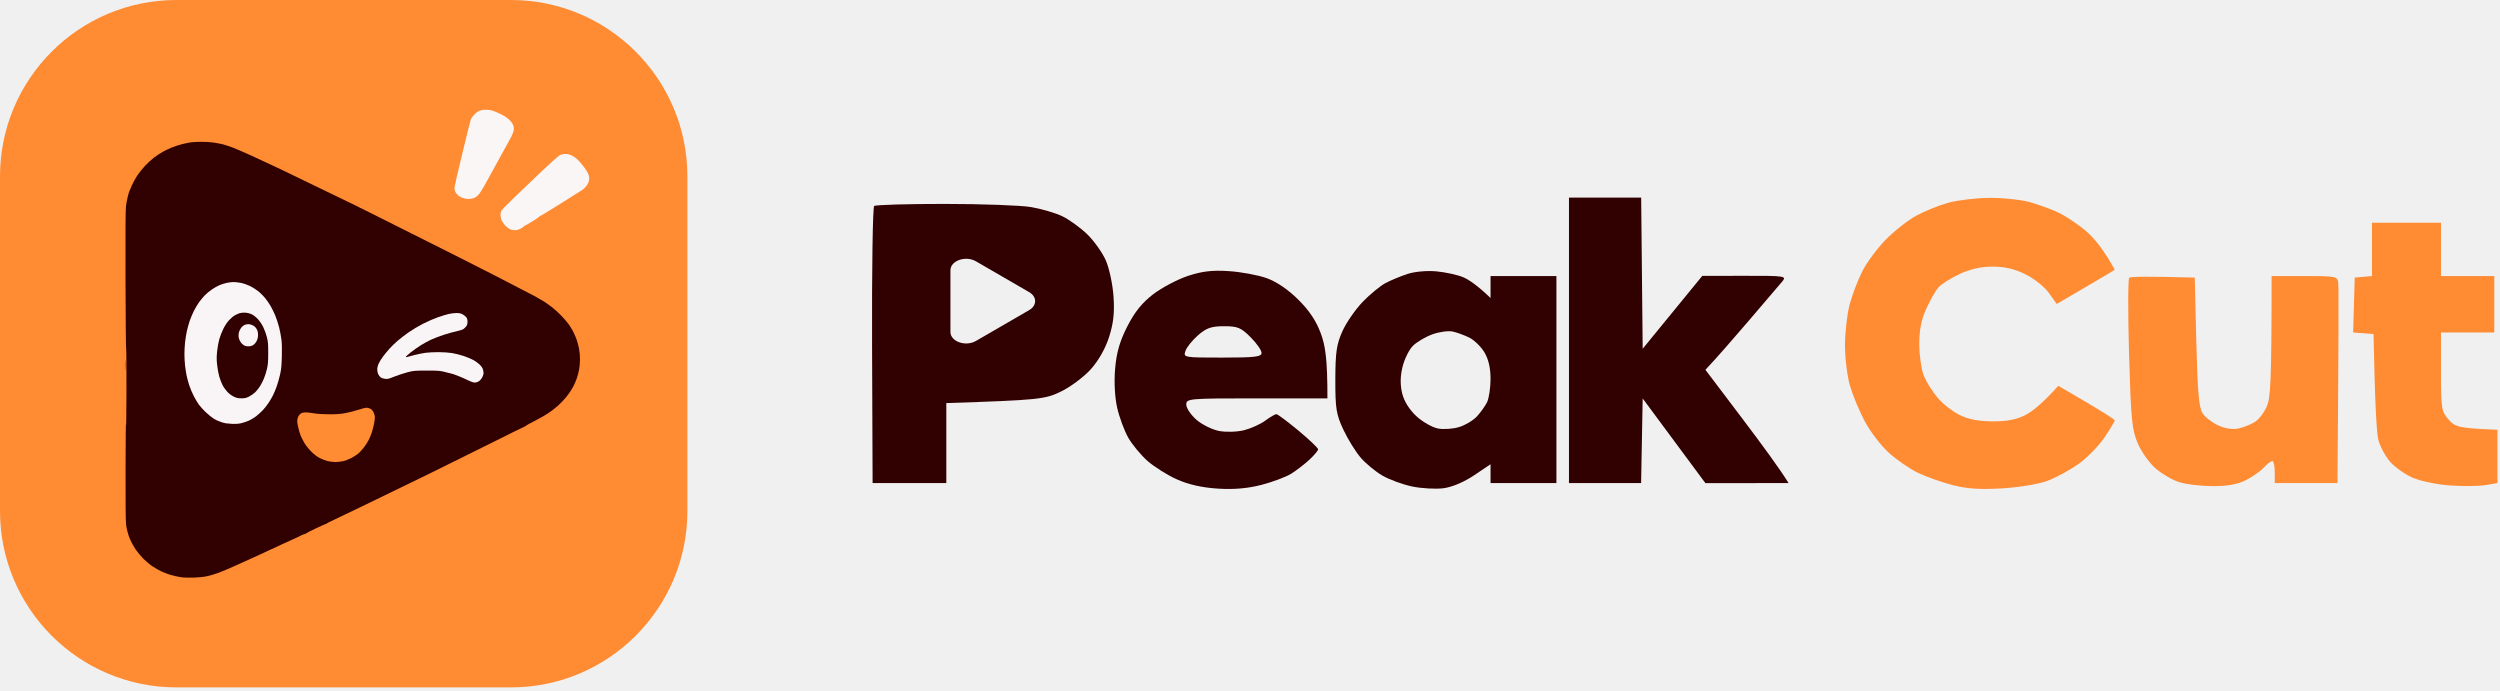
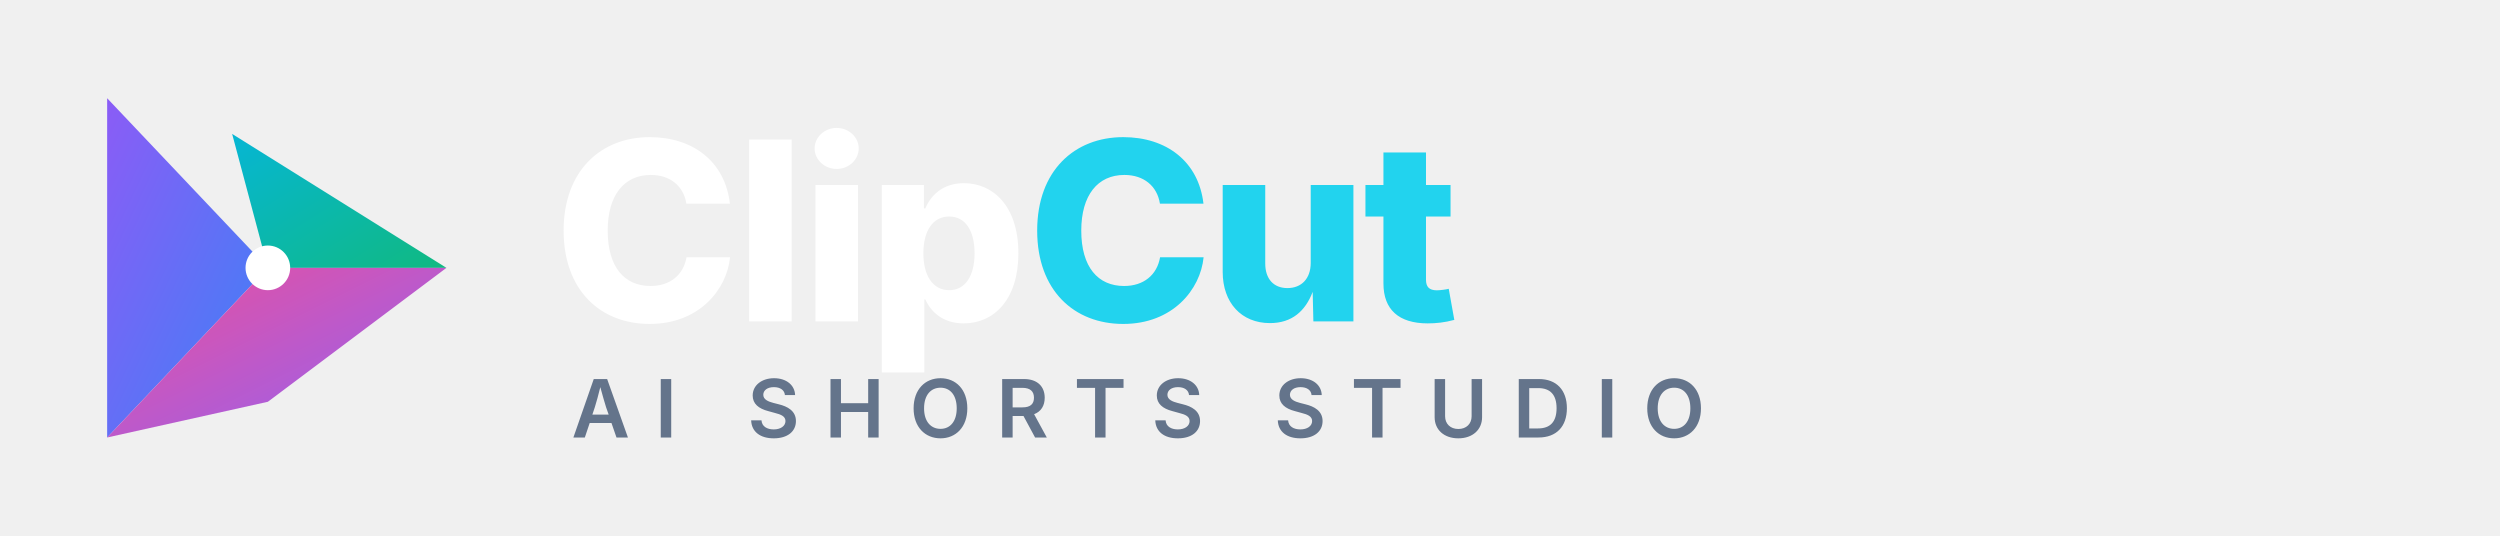
- <svg xmlns="http://www.w3.org/2000/svg" width="797" height="220" viewBox="0 0 797 220" fill="none">
-   <path d="M378.686 87.97C383.186 86.48 386.436 86.09 391.686 86.43C395.536 86.67 400.936 87.67 403.686 88.63C406.886 89.76 410.536 92.211 413.806 95.44C417.346 98.93 419.596 102.28 421.056 106.25C422.526 110.22 423.186 114.32 423.186 127H400.686C378.857 127 378.186 127.06 378.186 129C378.186 130.1 379.646 132.27 381.436 133.83C383.226 135.38 386.486 136.99 388.686 137.4C390.906 137.82 394.466 137.7 396.686 137.13C398.886 136.57 401.926 135.18 403.436 134.05C404.945 132.921 406.525 132.021 406.936 132.04C407.347 132.061 410.507 134.421 413.966 137.29C417.416 140.16 420.226 142.84 420.216 143.25C420.196 143.66 418.946 145.15 417.436 146.55C415.926 147.95 413.336 149.95 411.686 150.99C410.035 152.03 405.755 153.64 402.186 154.57C397.716 155.72 393.345 156.099 388.186 155.77C383.206 155.449 378.836 154.46 375.186 152.82C372.156 151.47 367.946 148.81 365.806 146.93C363.676 145.04 360.916 141.7 359.666 139.5C358.426 137.3 356.847 133.03 356.157 130C355.397 126.66 355.136 121.75 355.506 117.5C355.936 112.39 356.996 108.75 359.396 104.04C361.726 99.46 364.146 96.46 367.686 93.769C370.436 91.68 375.386 89.07 378.686 87.97ZM390.226 104C386.206 104 384.636 104.54 381.976 106.84C380.166 108.41 378.346 110.66 377.936 111.84C377.196 113.98 377.317 114 389.686 114C400.125 114 402.186 113.75 402.186 112.5C402.186 111.68 400.616 109.43 398.686 107.5C395.626 104.44 394.566 104 390.226 104Z" fill-rule="evenodd" clip-rule="evenodd" fill="#310001" />
-   <path d="M448.686 87.34C450.996 86.58 454.906 86.23 457.936 86.51C460.826 86.78 464.646 87.62 466.436 88.37C468.226 89.12 470.926 90.92 475.186 95V88H496.186V154H475.186V148L469.936 151.53C466.736 153.68 462.926 155.29 460.186 155.65C457.716 155.97 453.216 155.72 450.186 155.09C447.156 154.45 442.886 152.889 440.686 151.6C438.486 150.32 435.377 147.749 433.777 145.89C432.177 144.02 429.697 140.03 428.277 137C425.997 132.16 425.686 130.24 425.706 121C425.726 112.24 426.106 109.67 428.006 105.5C429.256 102.75 432.177 98.55 434.487 96.17C436.796 93.79 440.036 91.13 441.686 90.25C443.336 89.38 446.486 88.07 448.686 87.34ZM463.186 105.71C461.816 105.39 458.885 105.78 456.686 106.57C454.486 107.36 451.676 109.02 450.436 110.25C449.196 111.49 447.706 114.53 447.117 117C446.377 120.07 446.356 122.77 447.036 125.5C447.656 127.98 449.397 130.74 451.617 132.75C453.576 134.54 456.646 136.27 458.436 136.61C460.226 136.95 463.266 136.739 465.186 136.14C467.116 135.55 469.646 134.04 470.816 132.78C471.976 131.53 473.446 129.49 474.066 128.25C474.676 127.01 475.186 123.64 475.186 120.75C475.179 117.25 474.512 114.417 473.186 112.25C472.086 110.46 469.946 108.39 468.436 107.64C466.926 106.89 464.566 106.02 463.186 105.71Z" fill-rule="evenodd" clip-rule="evenodd" fill="#310001" />
-   <path d="M523.686 111.18L542.686 87.95L556.186 87.93C569.055 87.91 569.616 87.99 568.206 89.71C567.386 90.69 562.476 96.45 557.286 102.5C552.107 108.55 546.916 114.49 543.686 117.89L555.266 133.2C561.636 141.61 567.596 149.74 570.186 154L543.686 154.03L523.686 127.03L523.186 154H500.186V63H523.206L523.686 111.18Z" fill="#310001" />
-   <path d="M301.106 65.01C312.975 65.01 325.385 65.46 328.686 66.01C331.986 66.57 336.486 67.89 338.686 68.95C340.886 70.02 344.457 72.6 346.617 74.69C348.776 76.79 351.437 80.53 352.527 83C353.617 85.47 354.727 90.65 354.987 94.5C355.347 99.67 354.976 103.05 353.576 107.43C352.386 111.16 350.196 115 347.686 117.78C345.486 120.21 341.216 123.39 338.186 124.85C333.166 127.269 331.345 127.54 301.686 128.5V154H278.186L278.016 110.17C277.926 86.067 278.226 66.041 278.686 65.67C279.148 65.3 289.238 65 301.106 65.01ZM311.121 83.299C307.84 81.398 303 83.103 303 86.161V105.839C303 108.896 307.84 110.602 311.121 108.701L328.106 98.862C330.631 97.399 330.631 94.601 328.106 93.138L311.121 83.299Z" fill-rule="evenodd" clip-rule="evenodd" fill="#310001" />
-   <path d="M634.186 63.08C638.306 63.05 643.936 63.61 646.686 64.33C649.436 65.05 653.706 66.59 656.186 67.76C658.666 68.93 662.706 71.65 665.186 73.81C667.666 75.97 670.696 79.6 674.186 86L671.936 87.37C670.695 88.131 666.534 90.581 655.686 96.91L653.186 93.39C651.806 91.46 648.436 88.77 645.686 87.43C642.196 85.71 639.026 84.98 635.186 85C631.536 85.01 628.006 85.811 624.686 87.37C621.936 88.66 618.927 90.571 617.996 91.611C617.066 92.651 615.296 95.75 614.066 98.5C612.446 102.09 611.837 105.33 611.867 110C611.897 113.57 612.587 118.07 613.407 120C614.217 121.93 616.187 125.02 617.786 126.89C619.376 128.75 622.486 131.18 624.686 132.28C627.436 133.66 630.716 134.3 635.186 134.33C639.826 134.35 642.826 133.77 645.686 132.31C647.886 131.18 651.146 128.62 656.186 123L665.157 128.25C670.086 131.14 674.146 133.72 674.176 134C674.206 134.28 672.756 136.7 670.956 139.39C669.156 142.08 665.436 145.9 662.686 147.87C659.936 149.84 655.436 152.28 652.686 153.3C649.836 154.35 643.605 155.38 638.186 155.7C631.146 156.11 627.066 155.84 622.436 154.63C618.996 153.73 614.066 151.99 611.476 150.75C608.886 149.51 604.726 146.66 602.226 144.401C599.726 142.151 596.267 137.65 594.536 134.401C592.797 131.161 590.657 126.03 589.777 123C588.887 119.97 588.176 114.13 588.186 110C588.196 105.88 588.876 100.03 589.686 97C590.496 93.97 592.307 89.25 593.697 86.5C595.077 83.75 598.406 79.25 601.086 76.5C603.756 73.75 608.136 70.29 610.816 68.81C613.496 67.33 618.166 65.44 621.186 64.62C624.206 63.8 630.056 63.11 634.186 63.08Z" fill="#FF8B33" />
-   <path d="M734.686 88C744.835 88 745.196 88.08 745.436 90.25C745.576 91.49 745.576 106.341 745.186 154H725.186V150.5C725.186 148.571 724.846 146.991 724.436 146.97C724.025 146.951 722.785 147.901 721.686 149.07C720.586 150.25 717.996 152.061 715.936 153.111C713.346 154.41 710.095 154.991 705.436 154.981C701.726 154.971 696.936 154.411 694.796 153.731C692.646 153.061 689.276 151.11 687.296 149.42C685.306 147.73 682.726 144.13 681.556 141.42C679.666 137.05 679.347 133.86 678.737 112.8C678.367 99.773 678.396 88.844 678.816 88.52C679.237 88.2 684.109 88.06 699.686 88.5L700.186 109C700.576 124.909 701.026 130.009 702.186 131.76C703.006 133 705.256 134.74 707.186 135.62C709.406 136.64 711.786 136.99 713.686 136.58C715.336 136.22 717.696 135.27 718.936 134.46C720.176 133.66 721.866 131.43 722.686 129.5C723.846 126.8 724.186 121.67 724.186 88H734.686Z" fill="#FF8B33" />
-   <path d="M778.186 88H795.186V106H778.186V118.5C778.186 130.3 778.326 131.15 780.606 133.75C782.726 136.16 783.837 136.53 796.186 137V154L792.436 154.64C790.376 154.99 785.305 155.05 781.186 154.77C777.026 154.49 771.686 153.39 769.186 152.31C766.706 151.23 763.446 148.92 761.936 147.17C760.426 145.43 758.756 142.31 758.226 140.25C757.696 138.19 757.136 129.75 756.686 106.5L750.186 106L750.686 88.5L756.186 88V71H778.186V88Z" fill="#FF8B33" />
-   <path d="M162.894 0H56.248C25.183 0 0 25.183 0 56.248V162.894C0 193.959 25.183 219.142 56.248 219.142H162.894C193.959 219.142 219.142 193.959 219.142 162.894V56.248C219.142 25.183 193.959 0 162.894 0Z" fill="#FF8B33" />
-   <path d="M57.863 46.005C58.838 45.756 60.136 45.478 60.751 45.391C61.365 45.301 62.917 45.219 64.197 45.208C65.514 45.195 67.294 45.31 68.295 45.473C69.269 45.629 70.567 45.888 71.182 46.047C71.797 46.205 73.095 46.632 74.069 46.995C75.043 47.356 77.726 48.514 80.03 49.565C82.336 50.614 86.568 52.585 89.437 53.943C92.305 55.302 99.011 58.546 104.339 61.153C109.666 63.759 114.109 65.906 114.211 65.924C114.313 65.945 114.44 66.016 114.49 66.083C114.541 66.152 114.707 66.236 114.856 66.269C115.005 66.305 115.215 66.4 115.321 66.481C115.427 66.562 122.556 70.135 131.162 74.419C139.768 78.705 151.713 84.725 157.706 87.802C163.698 90.876 169.484 93.876 170.559 94.465C171.633 95.055 172.977 95.832 173.539 96.192C174.102 96.552 175.234 97.37 176.054 98.009C176.873 98.648 178.175 99.831 178.947 100.64C179.716 101.447 180.694 102.57 181.117 103.133C181.539 103.696 182.184 104.702 182.549 105.369C182.914 106.036 183.467 107.271 183.778 108.117C184.09 108.963 184.47 110.389 184.624 111.285C184.779 112.181 184.905 113.67 184.905 114.592C184.905 115.515 184.781 116.94 184.628 117.76C184.475 118.58 184.134 119.879 183.872 120.648C183.611 121.416 183.043 122.703 182.612 123.508C182.18 124.313 181.241 125.694 180.524 126.574C179.807 127.455 178.55 128.759 177.73 129.473C176.911 130.187 175.486 131.264 174.564 131.865C173.641 132.467 171.714 133.557 170.279 134.284C168.845 135.013 167.629 135.687 167.578 135.784C167.528 135.881 167.422 135.952 167.345 135.944C167.269 135.935 162.448 138.309 156.635 141.219C150.821 144.13 141.915 148.542 136.843 151.024C131.771 153.506 122.802 157.862 116.912 160.706C111.02 163.551 105.758 166.078 105.216 166.322C104.674 166.566 104.234 166.808 104.238 166.858C104.242 166.909 104.141 166.961 104.013 166.972C103.884 166.983 102.398 167.647 100.706 168.444C99.015 169.242 97.59 169.974 97.54 170.069C97.489 170.166 97.363 170.233 97.26 170.218C97.158 170.203 96.655 170.384 96.142 170.621C95.63 170.855 95.168 171.09 95.118 171.142C95.068 171.194 94.941 171.25 94.839 171.267C94.736 171.284 92.557 172.279 89.996 173.479C87.434 174.677 83.871 176.33 82.079 177.15C80.285 177.968 77.143 179.395 75.094 180.319C73.045 181.243 70.573 182.287 69.599 182.639C68.624 182.991 67.075 183.453 66.153 183.664C65.089 183.908 63.522 184.083 61.868 184.143C60.264 184.202 58.651 184.15 57.677 184.008C56.805 183.882 55.382 183.571 54.511 183.317C53.639 183.062 52.298 182.563 51.53 182.205C50.761 181.849 49.462 181.111 48.643 180.567C47.823 180.023 46.493 178.916 45.689 178.109C44.884 177.302 43.749 175.927 43.166 175.057C42.583 174.187 41.827 172.802 41.488 171.983C41.149 171.163 40.849 170.324 40.823 170.119C40.797 169.914 40.691 169.536 40.588 169.281C40.484 169.024 40.307 168.101 40.195 167.231C40.058 166.162 40.004 160.206 40.033 148.877C40.056 139.654 40.119 133.574 40.175 135.368C40.229 137.161 40.292 132.445 40.315 124.887C40.335 117.33 40.29 111.145 40.214 111.145C40.138 111.145 40.048 101.272 40.015 89.205C39.974 73.655 40.017 66.802 40.166 65.68C40.281 64.808 40.507 63.593 40.665 62.978C40.823 62.364 40.974 61.777 40.998 61.674C41.023 61.572 41.108 61.32 41.186 61.115C41.267 60.91 41.637 60.029 42.012 59.159C42.384 58.287 43.163 56.861 43.74 55.991C44.318 55.119 45.448 53.703 46.251 52.844C47.054 51.985 48.339 50.807 49.109 50.228C49.876 49.648 51.092 48.847 51.809 48.445C52.527 48.042 53.784 47.431 54.604 47.088C55.423 46.743 56.889 46.257 57.863 46.005ZM40.119 117.76C40.084 118.477 40.056 117.85 40.056 116.363C40.056 114.876 40.084 114.291 40.119 115.058C40.154 115.828 40.154 117.043 40.119 117.76Z" fill-rule="evenodd" clip-rule="evenodd" fill="#310001" />
-   <path d="M152.397 35.536C152.704 35.376 153.207 35.18 153.515 35.098C153.822 35.016 154.66 34.979 155.377 35.012C156.372 35.059 157.058 35.234 158.265 35.752C159.134 36.125 160.297 36.702 160.846 37.034C161.396 37.366 162.174 37.973 162.579 38.383C162.985 38.793 163.445 39.464 163.603 39.874C163.793 40.364 163.855 40.906 163.784 41.458C163.722 41.918 163.367 42.883 162.99 43.6C162.614 44.318 160.867 47.504 159.108 50.681C157.348 53.858 155.292 57.588 154.539 58.973C153.76 60.402 152.842 61.812 152.41 62.241C151.898 62.752 151.365 63.066 150.767 63.219C150.281 63.344 149.61 63.445 149.277 63.447C148.943 63.448 148.232 63.322 147.694 63.167C147.155 63.012 146.408 62.614 146.034 62.28C145.659 61.947 145.24 61.403 145.103 61.069C144.965 60.735 144.853 60.232 144.855 59.951C144.855 59.67 145.989 54.743 147.373 49.004C148.757 43.265 149.99 38.318 150.113 38.01C150.236 37.703 150.674 37.086 151.087 36.639C151.501 36.192 152.09 35.694 152.397 35.536Z" fill="#FBF7F8" fill-opacity="0.99" />
-   <path d="M172.887 54.428C175.551 51.898 178.065 49.662 178.475 49.462C178.935 49.237 179.613 49.095 180.245 49.093C181.005 49.092 181.558 49.231 182.387 49.636C183.138 50.001 183.896 50.599 184.697 51.456C185.351 52.157 186.295 53.358 186.794 54.128C187.399 55.06 187.739 55.805 187.815 56.364C187.876 56.826 187.835 57.495 187.724 57.855C187.614 58.214 187.278 58.842 186.98 59.252C186.681 59.662 186.112 60.221 185.716 60.493C185.319 60.765 182.165 62.755 178.708 64.918C175.251 67.08 172.337 68.848 172.235 68.848C172.133 68.848 172.028 68.921 172.002 69.01C171.976 69.1 170.929 69.812 169.674 70.594C168.418 71.377 167.308 72.016 167.206 72.016C167.103 72.016 167.021 72.079 167.025 72.156C167.029 72.232 166.589 72.54 166.047 72.84C165.334 73.233 164.808 73.384 164.132 73.385C163.551 73.387 162.921 73.246 162.456 73.005C162.046 72.793 161.381 72.254 160.977 71.805C160.574 71.358 160.094 70.656 159.911 70.246C159.727 69.836 159.576 69.081 159.574 68.569C159.57 67.989 159.699 67.427 159.911 67.078C160.097 66.771 162.005 64.835 164.147 62.774C166.291 60.715 170.223 56.958 172.887 54.428Z" fill="#FBF7F8" fill-opacity="0.99" />
-   <path d="M110.206 131.678C111.385 131.454 113.229 130.981 114.304 130.625C115.379 130.269 116.512 129.974 116.819 129.971C117.126 129.969 117.67 130.112 118.03 130.291C118.458 130.505 118.825 130.904 119.099 131.456C119.328 131.918 119.518 132.589 119.52 132.946C119.524 133.304 119.399 134.269 119.246 135.089C119.093 135.909 118.769 137.167 118.525 137.884C118.283 138.602 117.853 139.651 117.57 140.213C117.288 140.778 116.607 141.846 116.053 142.589C115.502 143.333 114.61 144.285 114.071 144.708C113.533 145.129 112.527 145.759 111.836 146.105C111.145 146.452 110.055 146.86 109.415 147.013C108.774 147.164 107.664 147.288 106.946 147.29C106.229 147.29 105.099 147.156 104.432 146.992C103.765 146.826 102.634 146.388 101.917 146.019C101.055 145.572 100.14 144.872 99.212 143.944C98.443 143.172 97.473 141.956 97.055 141.238C96.64 140.521 96.124 139.515 95.908 139.002C95.694 138.49 95.472 137.862 95.414 137.605C95.358 137.349 95.185 136.636 95.032 136.021C94.878 135.406 94.749 134.588 94.749 134.204C94.747 133.82 94.893 133.196 95.072 132.818C95.25 132.44 95.649 131.979 95.956 131.793C96.286 131.596 96.878 131.458 97.4 131.456C97.886 131.456 99.103 131.596 100.101 131.765C101.284 131.968 102.988 132.076 104.991 132.078C107.371 132.08 108.548 131.989 110.206 131.678Z" fill="#FF8B33" />
-   <path d="M70.064 90.871C70.679 90.623 71.685 90.311 72.3 90.177C72.914 90.043 73.857 89.926 74.395 89.918C74.933 89.911 76.023 90.032 76.817 90.189C77.621 90.349 78.92 90.8 79.751 91.208C80.57 91.612 81.787 92.389 82.451 92.937C83.117 93.483 84.089 94.47 84.61 95.132C85.134 95.791 85.899 96.919 86.315 97.636C86.73 98.353 87.384 99.695 87.766 100.617C88.148 101.54 88.694 103.217 88.977 104.344C89.262 105.471 89.597 107.232 89.724 108.257C89.874 109.481 89.917 111.365 89.848 113.754C89.765 116.674 89.653 117.79 89.28 119.437C89.027 120.564 88.55 122.241 88.222 123.164C87.892 124.086 87.373 125.344 87.064 125.959C86.754 126.573 86.123 127.664 85.659 128.381C85.195 129.098 84.348 130.177 83.774 130.779C83.2 131.381 82.228 132.258 81.613 132.728C80.999 133.198 79.972 133.816 79.331 134.103C78.691 134.388 77.601 134.755 76.91 134.916C76.079 135.109 75.116 135.182 74.069 135.13C73.197 135.085 72.275 135.005 72.02 134.953C71.763 134.899 71.303 134.793 70.996 134.714C70.688 134.636 70.269 134.481 70.064 134.373C69.859 134.263 69.565 134.152 69.412 134.124C69.26 134.094 68.68 133.796 68.129 133.462C67.578 133.127 66.456 132.223 65.638 131.455C64.823 130.686 63.794 129.555 63.357 128.94C62.919 128.325 62.179 127.067 61.714 126.145C61.248 125.223 60.618 123.713 60.317 122.791C60.015 121.869 59.633 120.443 59.469 119.623C59.305 118.803 59.087 117.378 58.985 116.456C58.882 115.533 58.797 113.92 58.797 112.869C58.795 111.818 58.884 110.141 58.994 109.142C59.102 108.143 59.363 106.528 59.573 105.555C59.782 104.581 60.205 103.071 60.508 102.201C60.814 101.331 61.399 99.947 61.807 99.127C62.215 98.307 62.938 97.092 63.411 96.425C63.886 95.758 64.696 94.767 65.214 94.223C65.73 93.677 66.78 92.801 67.55 92.275C68.317 91.75 69.45 91.118 70.064 90.871Z" fill="#FBF7F8" fill-opacity="0.99" />
-   <path d="M139.73 101.093C140.96 100.672 142.51 100.209 143.177 100.068C143.843 99.926 144.89 99.801 145.505 99.792C146.321 99.781 146.846 99.889 147.45 100.196C147.904 100.427 148.45 100.854 148.66 101.143C148.923 101.503 149.044 101.955 149.044 102.574C149.044 103.2 148.925 103.64 148.655 104.005C148.441 104.294 148.021 104.7 147.723 104.909C147.425 105.117 146.427 105.438 145.505 105.624C144.583 105.811 142.739 106.321 141.407 106.761C140.075 107.201 138.272 107.89 137.402 108.296C136.532 108.701 135.064 109.502 134.142 110.076C133.22 110.651 131.775 111.671 130.929 112.345C130.083 113.018 129.392 113.651 129.392 113.754C129.392 113.856 129.539 113.89 129.718 113.828C129.897 113.767 130.966 113.48 132.093 113.191C133.22 112.9 134.856 112.574 135.726 112.463C136.595 112.353 138.441 112.263 139.824 112.263C141.206 112.265 143.134 112.394 144.108 112.552C145.082 112.709 146.759 113.133 147.833 113.493C148.908 113.853 150.333 114.453 151 114.827C151.667 115.2 152.567 115.867 153.002 116.307C153.457 116.767 153.872 117.406 153.979 117.807C154.081 118.19 154.167 118.714 154.167 118.971C154.169 119.226 153.98 119.813 153.749 120.274C153.518 120.734 153.034 121.302 152.676 121.537C152.283 121.794 151.747 121.96 151.326 121.958C150.886 121.954 150.056 121.666 149.091 121.181C148.245 120.758 147.01 120.208 146.343 119.962C145.676 119.718 145.008 119.463 144.853 119.4C144.698 119.335 144.531 119.271 144.48 119.258C144.43 119.243 143.424 118.986 142.245 118.686C140.191 118.162 139.935 118.14 136.005 118.146C131.989 118.151 131.862 118.162 129.672 118.749C128.442 119.079 126.598 119.692 125.574 120.113C123.981 120.767 123.577 120.862 122.78 120.777C122.267 120.723 121.64 120.518 121.383 120.324C121.127 120.128 120.77 119.681 120.591 119.331C120.412 118.979 120.265 118.293 120.265 117.807C120.265 117.276 120.442 116.53 120.705 115.943C120.947 115.405 121.546 114.421 122.038 113.754C122.53 113.087 123.456 111.956 124.095 111.238C124.734 110.521 125.943 109.347 126.779 108.63C127.617 107.912 129.199 106.696 130.294 105.928C131.389 105.158 133.457 103.929 134.889 103.194C136.324 102.46 138.501 101.514 139.73 101.093Z" fill="#FBF7F8" fill-opacity="0.99" />
-   <path d="M76.398 99.835C76.828 99.697 77.616 99.632 78.26 99.68C78.916 99.73 79.763 99.954 80.309 100.221C80.831 100.476 81.682 101.156 82.241 101.766C82.824 102.401 83.539 103.474 83.956 104.344C84.35 105.164 84.861 106.589 85.092 107.512C85.45 108.945 85.512 109.677 85.508 112.543C85.507 115.271 85.433 116.21 85.117 117.573C84.905 118.496 84.471 119.88 84.156 120.648C83.839 121.417 83.26 122.549 82.867 123.164C82.474 123.778 81.781 124.642 81.325 125.083C80.868 125.523 79.992 126.132 79.378 126.438C78.456 126.894 78.033 126.991 76.957 126.987C75.913 126.984 75.429 126.877 74.535 126.45C73.855 126.126 73.046 125.526 72.469 124.913C71.945 124.361 71.254 123.385 70.932 122.744C70.608 122.103 70.143 120.889 69.899 120.043C69.653 119.197 69.349 117.542 69.221 116.363C69.036 114.66 69.036 113.761 69.219 111.983C69.345 110.754 69.651 109.034 69.899 108.164C70.146 107.294 70.716 105.825 71.163 104.903C71.657 103.888 72.374 102.794 72.977 102.13C73.527 101.529 74.352 100.821 74.814 100.556C75.276 100.291 75.988 99.967 76.398 99.835ZM79.192 103.329C78.885 103.332 78.35 103.442 78.005 103.577C77.66 103.711 77.135 104.147 76.839 104.547C76.543 104.948 76.222 105.652 76.127 106.114C76.031 106.576 76.016 107.247 76.092 107.605C76.169 107.963 76.4 108.551 76.604 108.909C76.809 109.267 77.266 109.753 77.62 109.986C78.076 110.288 78.529 110.409 79.192 110.406C79.853 110.404 80.313 110.275 80.775 109.966C81.144 109.72 81.61 109.153 81.846 108.661C82.135 108.063 82.263 107.456 82.262 106.72C82.258 105.922 82.139 105.445 81.796 104.856C81.483 104.321 81.077 103.945 80.542 103.694C80.107 103.491 79.499 103.327 79.192 103.329Z" fill-rule="evenodd" clip-rule="evenodd" fill="#310001" />
+ <svg xmlns="http://www.w3.org/2000/svg" width="280" height="60" viewBox="0 0 280 60" fill="none">
+   <defs>
+     <linearGradient id="cc-p1" x1="0%" y1="0%" x2="100%" y2="100%">
+       <stop offset="0%" stop-color="#8B5CF6" />
+       <stop offset="100%" stop-color="#3B82F6" />
+     </linearGradient>
+     <linearGradient id="cc-p2" x1="0%" y1="0%" x2="100%" y2="100%">
+       <stop offset="0%" stop-color="#06B6D4" />
+       <stop offset="100%" stop-color="#10B981" />
+     </linearGradient>
+     <linearGradient id="cc-p3" x1="0%" y1="0%" x2="100%" y2="100%">
+       <stop offset="0%" stop-color="#EC4899" />
+       <stop offset="100%" stop-color="#8B5CF6" />
+     </linearGradient>
+     <linearGradient id="brand-text" x1="0%" y1="0%" x2="100%" y2="0%">
+       <stop offset="0%" stop-color="#FFFFFF" />
+       <stop offset="70%" stop-color="#FFFFFF" />
+       <stop offset="100%" stop-color="#A5B4FC" />
+     </linearGradient>
+   </defs>
+   <g transform="translate(8, 7)">
+     <path d="M4 4 L22 23 L4 42 Z" fill="url(#cc-p1)" />
+     <path d="M22 23 L42 23 L18 8 Z" fill="url(#cc-p2)" />
+     <path d="M22 23 L42 23 L22 38 L4 42 Z" fill="url(#cc-p3)" opacity="0.95" />
+     <circle cx="22" cy="23" r="2.5" fill="#FFFFFF" />
+   </g>
+   <text x="62" y="36" font-family="'Geist', 'Inter', system-ui, -apple-system, sans-serif" font-size="28" font-weight="800" fill="url(#brand-text)" letter-spacing="-0.5">Clip<tspan fill="#22D3EE">Cut</tspan>
+   </text>
+   <text x="64" y="49" font-family="'Geist', 'Inter', system-ui, -apple-system, sans-serif" font-size="9" font-weight="600" fill="#64748B" letter-spacing="2.8">AI SHORTS STUDIO</text>
</svg>
